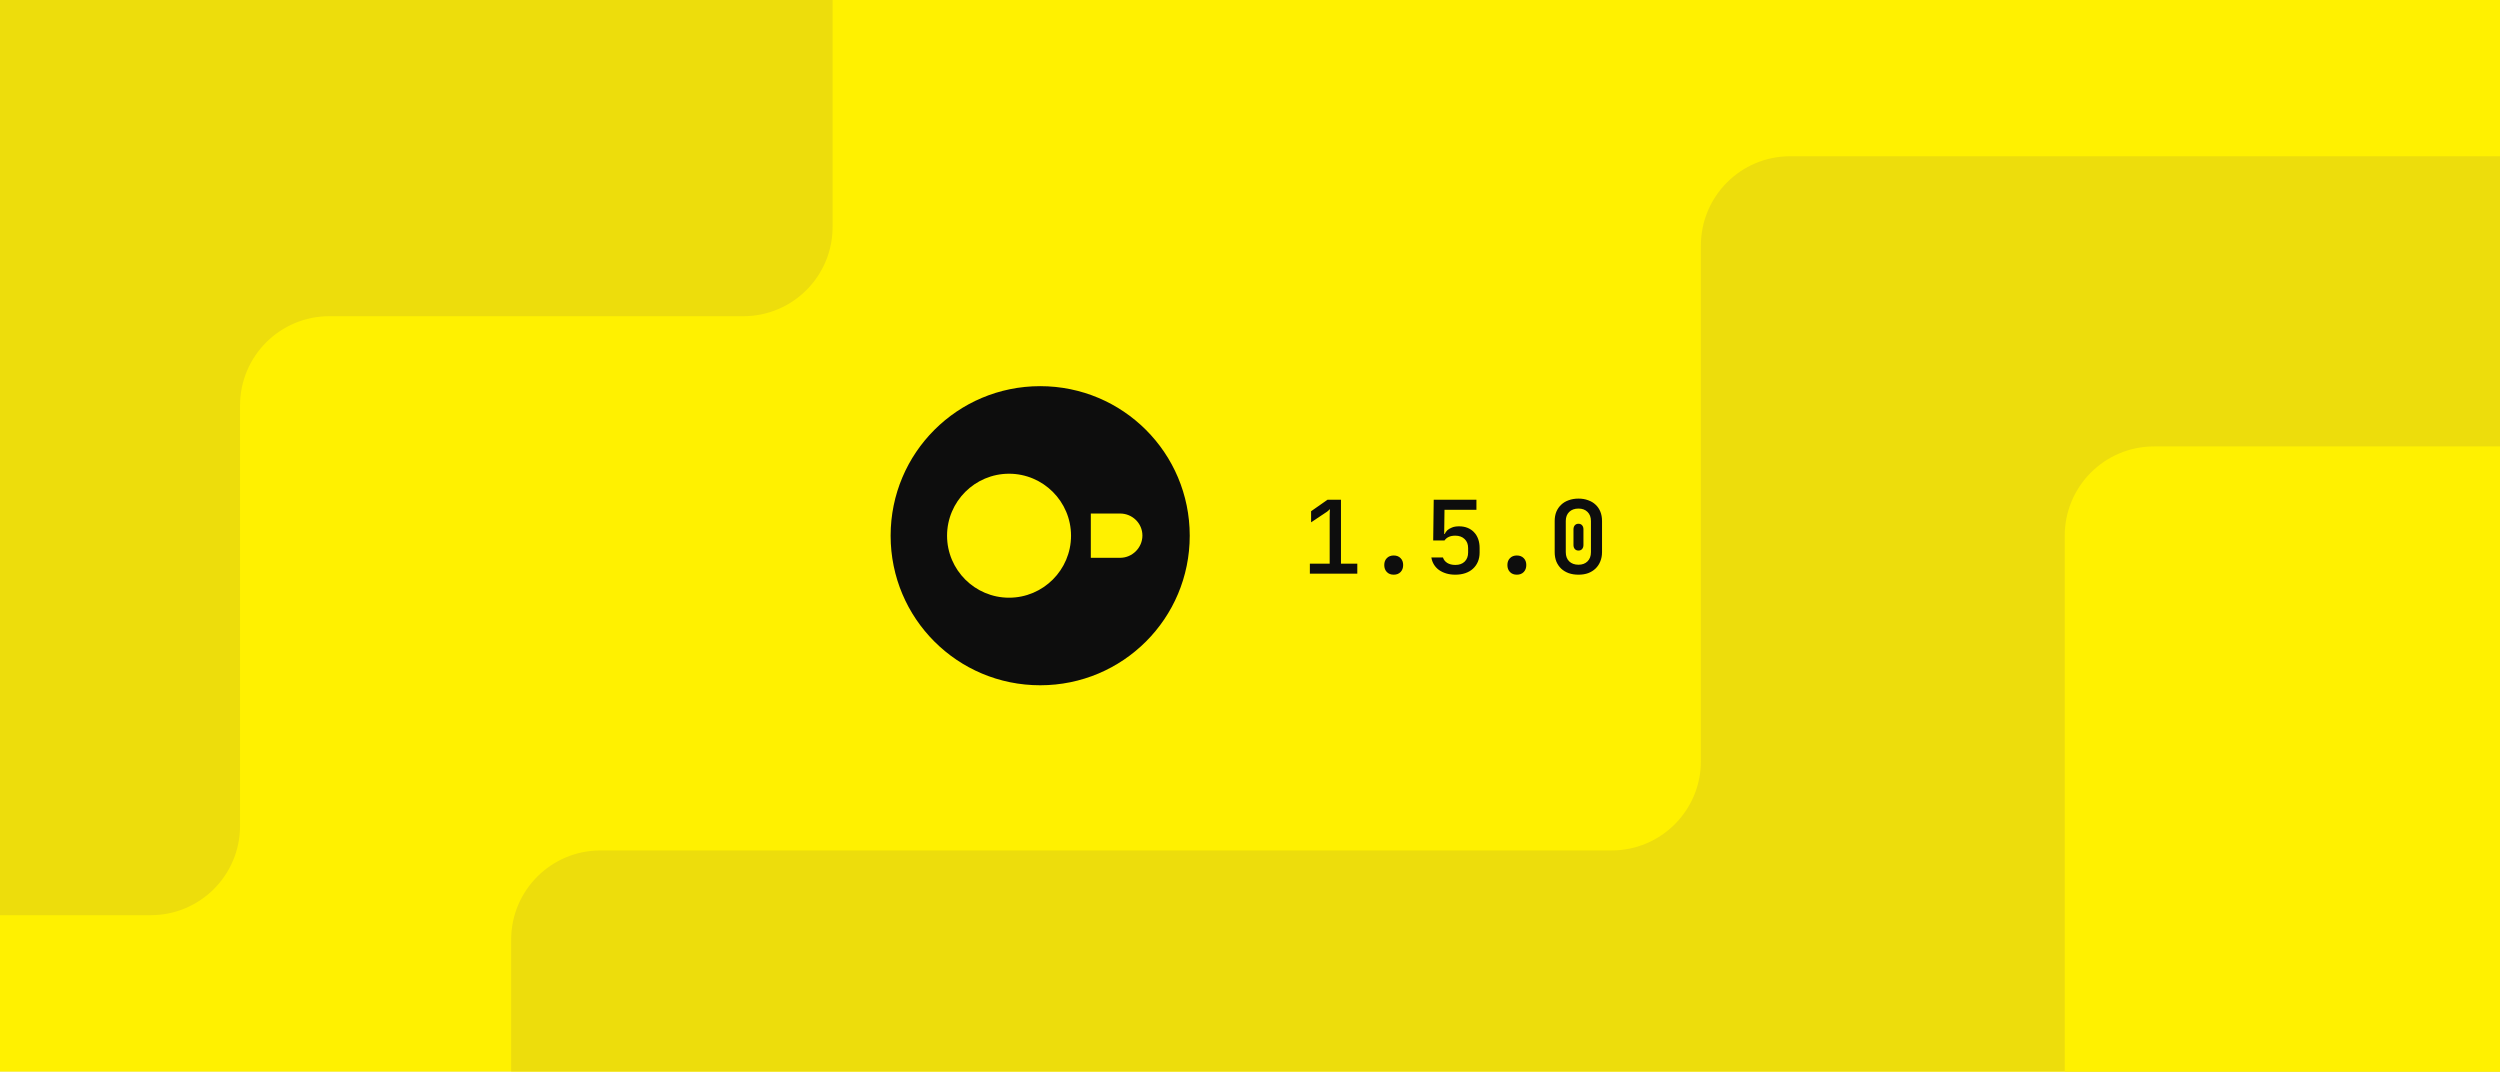
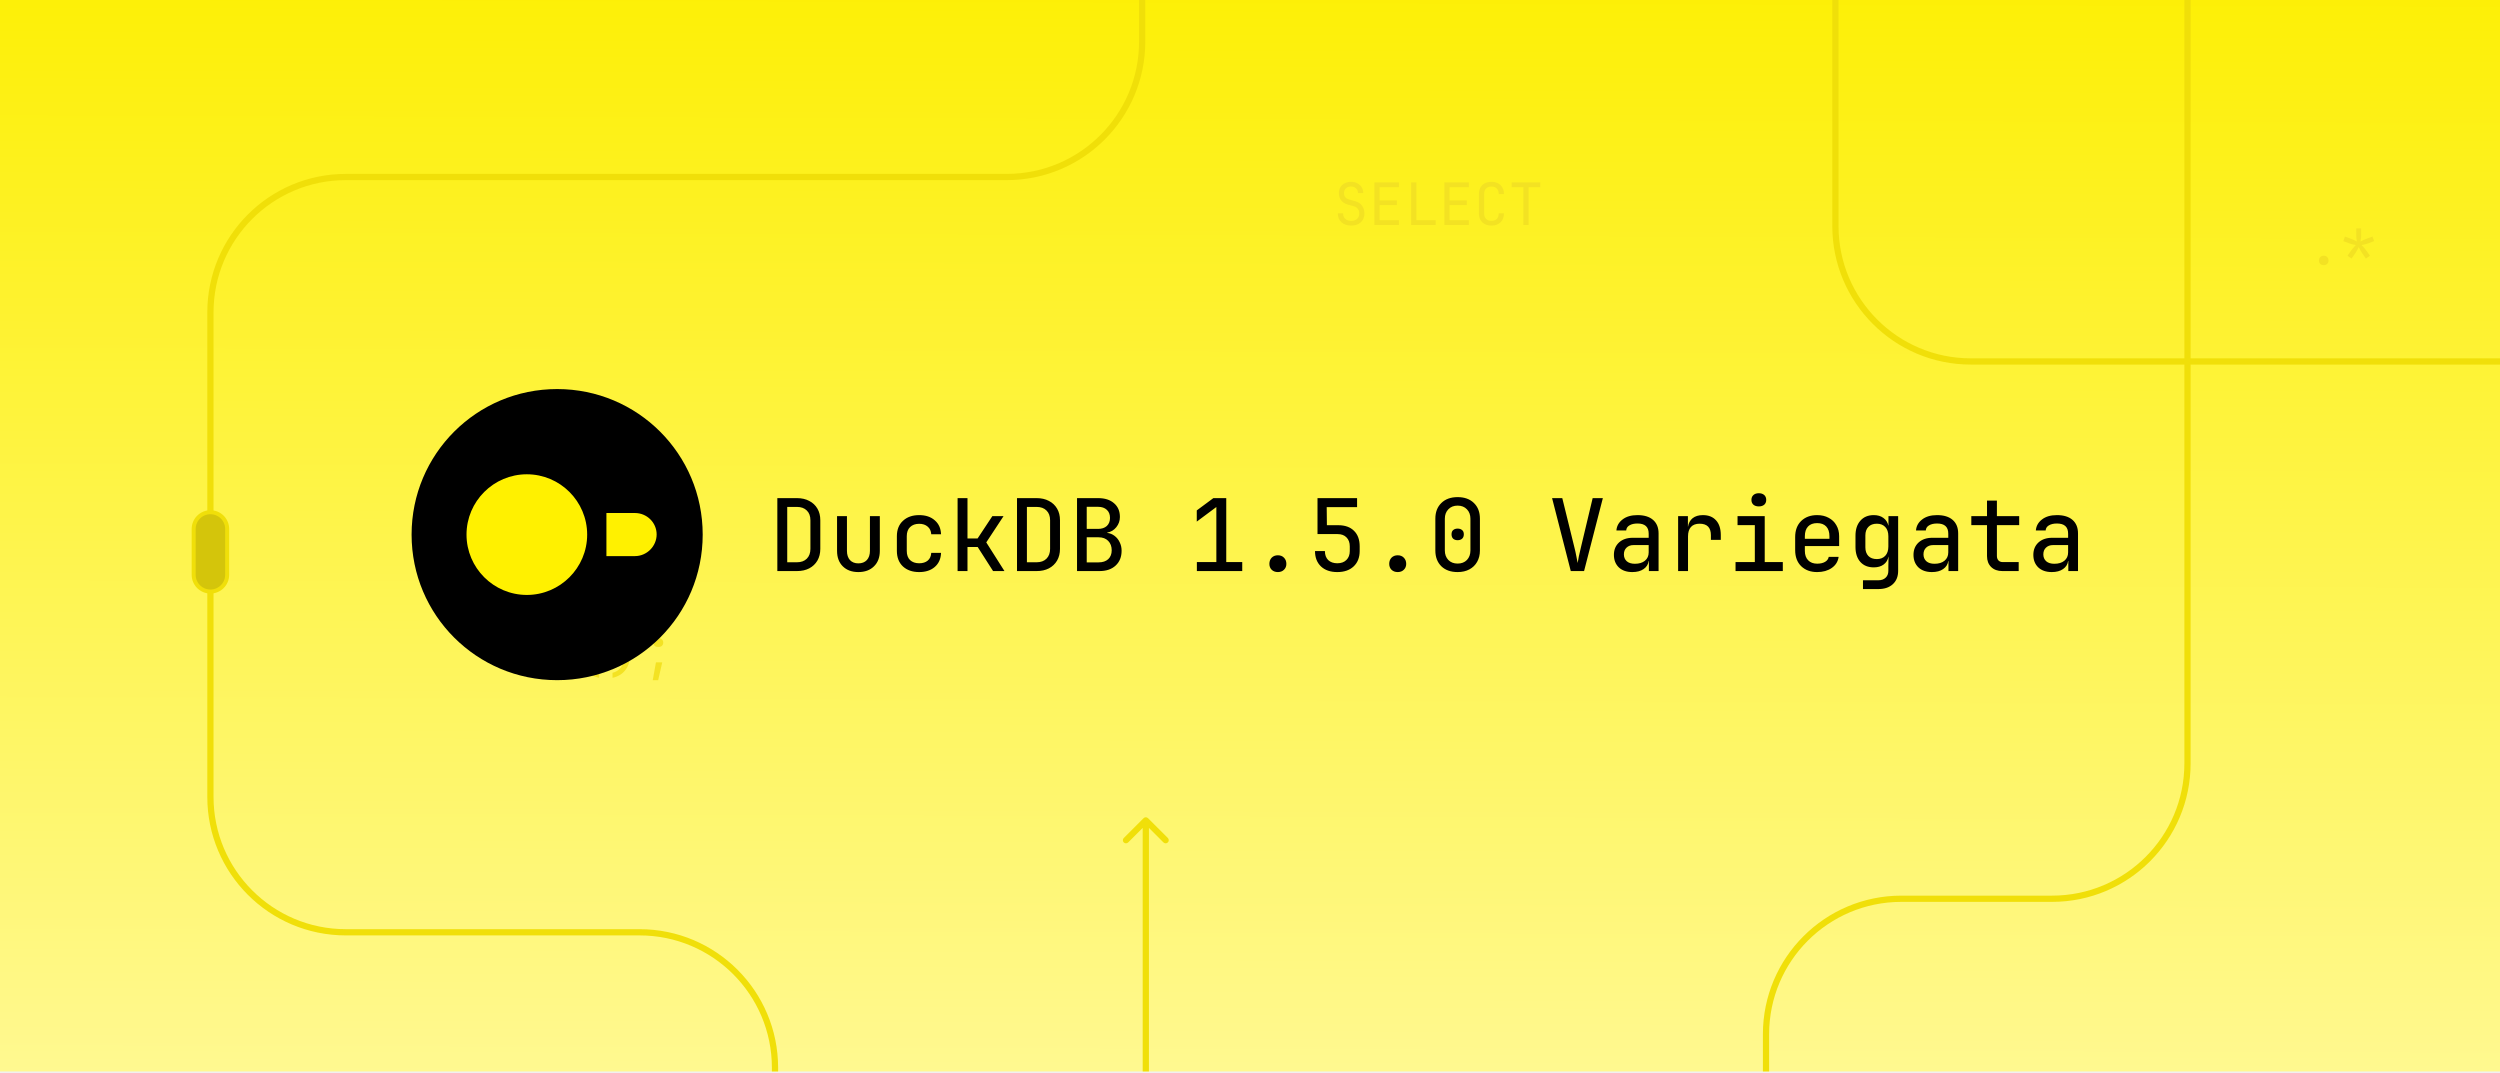
- <svg xmlns="http://www.w3.org/2000/svg" width="560" height="240" fill="none" viewBox="0 0 560 240">
-   <g clip-path="url(#clip0_6603_20156)">
-     <rect width="560" height="240" fill="#FFF100" />
-     <g clip-path="url(#clip1_6603_20156)">
-       <rect width="560" height="240" fill="#FFF100" />
-       <path fill="#EDDD0C" d="M134.5 190.5L361 190.5C372.046 190.5 381 181.546 381 170.5L381 55C381.001 43.954 389.955 35 401 35L598.5 35C609.546 35 618.5 43.954 618.5 55L618.5 309C618.5 320.046 609.545 329 598.5 329L134.5 329C123.454 329 114.5 320.046 114.5 309L114.5 210.5C114.5 199.454 123.454 190.5 134.5 190.5Z" />
-       <path fill="#EDDD0C" d="M186.5 50.83L186.5 -22C186.5 -33.045 177.546 -41.999 166.5 -42L-28 -42C-39.046 -42 -48 -33.046 -48 -22L-48 185C-48 196.046 -39.046 205 -28 205L33.769 205C44.815 205 53.769 196.046 53.769 185L53.769 90.83C53.769 79.784 62.724 70.83 73.769 70.83L166.5 70.83C177.546 70.83 186.5 61.876 186.5 50.83Z" />
-       <path fill="#FFF100" d="M686.5 100L539.885 100L482.5 100C471.454 100 462.5 108.954 462.5 120L462.5 340C462.5 351.046 471.454 360 482.5 360L686.5 360C697.546 360 706.5 351.046 706.5 340L706.5 120C706.5 108.954 697.546 100 686.5 100Z" />
+ <svg xmlns="http://www.w3.org/2000/svg" width="1200" height="515" viewBox="0 0 1200 515" fill="none">
+   <g clip-path="url(#clip0_12437_25619)">
+     <g clip-path="url(#clip1_12437_25619)">
+       <rect width="1200" height="515" fill="url(#paint0_linear_12437_25619)" />
+       <path d="M534.999 -473.862L619.612 -473.862C655.51 -473.862 684.612 -444.761 684.612 -408.862L684.612 -199C684.612 -163.102 713.713 -134 749.612 -134L816 -134C851.899 -134 881 -104.899 881 -69L881 108.5C881 144.398 910.102 173.5 946 173.5L1208 173.5" stroke="#F0DF09" stroke-width="2.993" />
+       <path d="M603 749.902L782.688 749.902C818.586 749.902 847.688 720.801 847.688 684.902L847.688 496.402C847.688 460.504 876.789 431.402 912.688 431.402L985 431.402C1020.9 431.402 1050 402.301 1050 366.402L1050 -148.098" stroke="#F0DF09" stroke-width="2.993" />
+       <path d="M372 631.403L372 512.5C372 476.602 342.898 447.5 307 447.5L166 447.501C130.102 447.501 101 418.399 101 382.501L101 149.965C101 114.066 130.102 84.965 166 84.965L483.244 84.965C519.142 84.965 548.244 55.863 548.244 19.965L548.244 -373.097C548.244 -408.996 577.345 -438.097 613.244 -438.097L793 -438.097" stroke="#F0DF09" stroke-width="2.993" />
+       <rect x="92.962" y="245.866" width="16.076" height="38.076" rx="8.038" fill="#D4C50B" stroke="#F0DF09" stroke-width="1.924" />
+       <path d="M648.645 108.28C646.666 108.28 645.089 107.757 643.913 106.712C642.737 105.667 642.149 104.229 642.149 102.4H644.669C644.669 103.539 645.033 104.435 645.761 105.088C646.489 105.723 647.45 106.04 648.645 106.04C649.802 106.04 650.726 105.704 651.417 105.032C652.107 104.36 652.453 103.483 652.453 102.4C652.453 101.579 652.229 100.869 651.781 100.272C651.351 99.656 650.726 99.236 649.905 99.012L646.797 98.144C645.509 97.771 644.491 97.108 643.745 96.156C643.017 95.185 642.653 94.047 642.653 92.74C642.653 91.657 642.895 90.705 643.381 89.884C643.866 89.063 644.547 88.428 645.425 87.98C646.302 87.513 647.31 87.28 648.449 87.28C649.606 87.28 650.623 87.513 651.501 87.98C652.397 88.428 653.097 89.063 653.601 89.884C654.105 90.687 654.357 91.62 654.357 92.684H651.837C651.837 91.751 651.519 90.995 650.885 90.416C650.25 89.819 649.438 89.52 648.449 89.52C647.459 89.52 646.657 89.819 646.041 90.416C645.425 90.995 645.117 91.751 645.117 92.684C645.117 93.431 645.313 94.075 645.705 94.616C646.115 95.139 646.685 95.503 647.413 95.708L650.605 96.604C651.967 96.977 653.022 97.687 653.769 98.732C654.534 99.759 654.917 100.981 654.917 102.4C654.917 104.192 654.347 105.62 653.209 106.684C652.07 107.748 650.549 108.28 648.645 108.28ZM659.722 108V87.56H671.482V89.856H662.214V96.184H670.502V98.424H662.214V105.704H671.482V108H659.722ZM677.351 108V87.56H679.871V105.704H689.111V108H677.351ZM693.3 108V87.56H705.06V89.856H695.792V96.184H704.08V98.424H695.792V105.704H705.06V108H693.3ZM715.913 108.28C714.046 108.28 712.572 107.757 711.489 106.712C710.406 105.667 709.865 104.229 709.865 102.4V93.16C709.865 91.331 710.406 89.893 711.489 88.848C712.572 87.803 714.046 87.28 715.913 87.28C717.742 87.28 719.198 87.812 720.281 88.876C721.364 89.921 721.905 91.349 721.905 93.16H719.385C719.385 92.003 719.077 91.116 718.461 90.5C717.864 89.865 717.014 89.548 715.913 89.548C714.812 89.548 713.944 89.865 713.309 90.5C712.693 91.116 712.385 92.003 712.385 93.16V102.4C712.385 103.557 712.693 104.453 713.309 105.088C713.944 105.704 714.812 106.012 715.913 106.012C717.014 106.012 717.864 105.704 718.461 105.088C719.077 104.453 719.385 103.557 719.385 102.4H721.905C721.905 104.211 721.364 105.648 720.281 106.712C719.198 107.757 717.742 108.28 715.913 108.28ZM731.218 108V89.856H725.618V87.56H739.338V89.856H733.738V108H731.218Z" fill="#F3E223" />
+       <path d="M287.58 325.36C284.911 324.763 282.839 323.512 281.364 321.608C279.908 319.704 279.18 317.315 279.18 314.44V309.4C279.18 306.525 279.908 304.136 281.364 302.232C282.839 300.328 284.911 299.077 287.58 298.48V300.916C286.385 301.196 285.34 301.728 284.444 302.512C283.567 303.296 282.885 304.276 282.4 305.452C281.933 306.609 281.7 307.925 281.7 309.4V314.44C281.7 315.896 281.933 317.212 282.4 318.388C282.885 319.564 283.567 320.544 284.444 321.328C285.34 322.112 286.385 322.644 287.58 322.924V325.36ZM294.009 325.36V322.924C295.222 322.644 296.268 322.112 297.145 321.328C298.022 320.544 298.694 319.564 299.161 318.388C299.646 317.212 299.889 315.896 299.889 314.44V309.4C299.889 307.925 299.646 306.609 299.161 305.452C298.694 304.276 298.022 303.296 297.145 302.512C296.268 301.728 295.222 301.196 294.009 300.916V298.48C296.678 299.077 298.741 300.328 300.197 302.232C301.672 304.136 302.409 306.525 302.409 309.4V314.44C302.409 317.315 301.672 319.704 300.197 321.608C298.741 323.512 296.678 324.763 294.009 325.36ZM315.698 310.52C315.082 310.52 314.578 310.324 314.186 309.932C313.794 309.54 313.598 309.036 313.598 308.42C313.598 307.823 313.794 307.328 314.186 306.936C314.597 306.525 315.101 306.32 315.698 306.32H316.258C316.855 306.32 317.35 306.525 317.742 306.936C318.153 307.328 318.358 307.823 318.358 308.42C318.358 309.036 318.162 309.54 317.77 309.932C317.378 310.324 316.874 310.52 316.258 310.52H315.698ZM313.318 326.48L314.858 317.912H317.882L315.922 326.48H313.318Z" fill="#F3E223" />
+       <path d="M1115.4 127.28C1114.71 127.28 1114.15 127.075 1113.72 126.664C1113.31 126.253 1113.1 125.721 1113.1 125.068C1113.1 124.377 1113.31 123.817 1113.72 123.388C1114.15 122.959 1114.71 122.744 1115.4 122.744C1116.09 122.744 1116.64 122.959 1117.05 123.388C1117.48 123.817 1117.7 124.377 1117.7 125.068C1117.7 125.721 1117.48 126.253 1117.05 126.664C1116.64 127.075 1116.09 127.28 1115.4 127.28ZM1128.75 124.116L1126.81 122.744L1128.63 120.14C1128.88 119.804 1129.2 119.393 1129.61 118.908C1130.04 118.423 1130.44 117.993 1130.82 117.62C1130.29 117.545 1129.74 117.433 1129.17 117.284C1128.59 117.135 1128.13 116.995 1127.79 116.864L1124.8 115.744L1125.58 113.532L1128.61 114.652C1128.92 114.764 1129.34 114.941 1129.87 115.184C1130.39 115.427 1130.86 115.679 1131.29 115.94C1131.2 115.455 1131.13 114.96 1131.07 114.456C1131.03 113.933 1131.01 113.495 1131.01 113.14V109.64H1133.37V113.14C1133.37 113.495 1133.34 113.933 1133.28 114.456C1133.23 114.96 1133.15 115.455 1133.06 115.94C1133.51 115.679 1133.98 115.427 1134.49 115.184C1135.01 114.941 1135.44 114.764 1135.77 114.652L1138.8 113.532L1139.58 115.744L1136.59 116.864C1136.25 116.995 1135.79 117.135 1135.21 117.284C1134.63 117.433 1134.08 117.545 1133.56 117.62C1133.93 117.993 1134.34 118.432 1134.77 118.936C1135.19 119.421 1135.52 119.823 1135.75 120.14L1137.57 122.744L1135.63 124.116L1133.81 121.484C1133.59 121.167 1133.32 120.728 1133 120.168C1132.68 119.608 1132.41 119.085 1132.19 118.6C1131.97 119.085 1131.69 119.608 1131.38 120.168C1131.06 120.709 1130.79 121.148 1130.57 121.484L1128.75 124.116Z" fill="#F3E223" />
+       <path d="M548.493 881.278C548.493 882.104 549.163 882.774 549.989 882.774C550.815 882.774 551.485 882.104 551.485 881.278L549.989 881.278L548.493 881.278ZM551.046 392.72C550.462 392.135 549.515 392.135 548.93 392.72L539.408 402.242C538.823 402.827 538.823 403.774 539.408 404.358C539.992 404.943 540.94 404.943 541.524 404.358L549.988 395.894L558.453 404.358C559.037 404.943 559.984 404.943 560.569 404.358C561.153 403.774 561.153 402.827 560.569 402.242L551.046 392.72ZM549.989 881.278L551.485 881.278L551.485 393.778L549.988 393.778L548.492 393.778L548.493 881.278L549.989 881.278Z" fill="#F0DF09" />
    </g>
-     <path fill="#0D0D0D" d="M233 153.5C214.467 153.5 199.5 138.533 199.5 120C199.5 101.467 214.467 86.5 233 86.5C251.533 86.5 266.5 101.467 266.5 120C266.5 138.533 251.533 153.5 233 153.5Z" />
-     <path fill="#FFF100" d="M250.913 115.031H244.341V124.948H250.913C253.637 124.948 255.902 122.684 255.902 119.959C255.902 117.214 253.637 115.031 250.913 115.031Z" />
-     <path fill="#FFF100" d="M212.142 120C212.142 127.654 218.373 133.885 226.026 133.885C233.68 133.885 239.911 127.654 239.911 120C239.911 112.346 233.68 106.115 226.026 106.115C218.373 106.115 212.142 112.346 212.142 120Z" />
-     <path fill="#0D0D0D" d="M293.409 126.269H297.848V115.643C297.848 115.244 297.856 114.892 297.871 114.585C297.902 114.263 297.917 114.094 297.917 114.079H297.871C297.779 114.171 297.679 114.263 297.572 114.355C297.48 114.432 297.38 114.516 297.273 114.608C297.166 114.685 297.051 114.761 296.928 114.838L293.685 117V114.516L297.365 111.94H300.378V126.269H304.035V128.5H293.409V126.269ZM310.075 126.568C310.075 125.924 310.267 125.41 310.65 125.027C311.033 124.628 311.547 124.429 312.191 124.429C312.835 124.429 313.349 124.628 313.732 125.027C314.115 125.41 314.307 125.924 314.307 126.568C314.307 127.212 314.115 127.733 313.732 128.132C313.349 128.531 312.835 128.73 312.191 128.73C311.547 128.73 311.033 128.531 310.65 128.132C310.267 127.733 310.075 127.212 310.075 126.568ZM323.222 124.866C323.375 125.372 323.69 125.778 324.165 126.085C324.656 126.392 325.269 126.545 326.005 126.545C326.879 126.545 327.569 126.3 328.075 125.809C328.596 125.303 328.857 124.628 328.857 123.785V122.75C328.857 121.907 328.596 121.24 328.075 120.749C327.554 120.243 326.856 119.99 325.982 119.99C324.863 119.99 324.058 120.35 323.567 121.071H321.037L321.152 111.94H330.72V114.194H323.567L323.498 119.622H323.613C323.751 119.3 323.958 119.009 324.234 118.748C324.479 118.533 324.809 118.342 325.223 118.173C325.637 117.989 326.174 117.897 326.833 117.897C327.538 117.897 328.175 118.012 328.742 118.242C329.309 118.472 329.792 118.802 330.191 119.231C330.59 119.645 330.896 120.151 331.111 120.749C331.326 121.347 331.433 122.014 331.433 122.75V123.785C331.433 124.536 331.303 125.219 331.042 125.832C330.781 126.445 330.413 126.967 329.938 127.396C329.478 127.825 328.911 128.155 328.236 128.385C327.561 128.615 326.81 128.73 325.982 128.73C325.246 128.73 324.571 128.638 323.958 128.454C323.345 128.27 322.8 128.009 322.325 127.672C321.865 127.335 321.489 126.928 321.198 126.453C320.907 125.978 320.715 125.449 320.623 124.866H323.222ZM337.657 126.568C337.657 125.924 337.849 125.41 338.232 125.027C338.615 124.628 339.129 124.429 339.773 124.429C340.417 124.429 340.931 124.628 341.314 125.027C341.697 125.41 341.889 125.924 341.889 126.568C341.889 127.212 341.697 127.733 341.314 128.132C340.931 128.531 340.417 128.73 339.773 128.73C339.129 128.73 338.615 128.531 338.232 128.132C337.849 127.733 337.657 127.212 337.657 126.568ZM348.251 116.701C348.251 115.934 348.374 115.244 348.619 114.631C348.88 114.018 349.24 113.496 349.7 113.067C350.16 112.622 350.72 112.285 351.379 112.055C352.038 111.81 352.774 111.687 353.587 111.687C354.384 111.687 355.105 111.81 355.749 112.055C356.408 112.285 356.968 112.622 357.428 113.067C357.888 113.496 358.241 114.018 358.486 114.631C358.731 115.244 358.854 115.934 358.854 116.701V123.693C358.854 124.444 358.724 125.134 358.463 125.763C358.218 126.376 357.865 126.905 357.405 127.35C356.945 127.795 356.393 128.14 355.749 128.385C355.105 128.615 354.384 128.73 353.587 128.73C352.774 128.73 352.038 128.615 351.379 128.385C350.72 128.14 350.16 127.802 349.7 127.373C349.24 126.928 348.88 126.399 348.619 125.786C348.374 125.157 348.251 124.46 348.251 123.693V116.701ZM350.735 123.693C350.735 124.552 350.988 125.234 351.494 125.74C352.015 126.246 352.713 126.499 353.587 126.499C354.43 126.499 355.105 126.246 355.611 125.74C356.117 125.234 356.37 124.552 356.37 123.693V116.701C356.37 115.858 356.117 115.183 355.611 114.677C355.105 114.171 354.43 113.918 353.587 113.918C352.713 113.918 352.015 114.171 351.494 114.677C350.988 115.183 350.735 115.858 350.735 116.701V123.693ZM352.46 118.564C352.46 118.196 352.56 117.897 352.759 117.667C352.958 117.437 353.234 117.322 353.587 117.322C353.924 117.322 354.193 117.437 354.392 117.667C354.591 117.897 354.691 118.196 354.691 118.564V122.083C354.691 122.451 354.591 122.75 354.392 122.98C354.193 123.21 353.924 123.325 353.587 123.325C353.234 123.325 352.958 123.21 352.759 122.98C352.56 122.75 352.46 122.451 352.46 122.083V118.564Z" />
+     <path d="M267.429 326.477C228.778 326.477 197.564 295.264 197.564 256.613C197.564 217.962 228.778 186.749 267.429 186.749C306.079 186.749 337.293 217.962 337.293 256.613C337.293 295.264 306.079 326.477 267.429 326.477Z" fill="black" />
+     <path d="M304.785 246.248H291.08V266.931H304.785C310.468 266.931 315.19 262.21 315.19 256.527C315.19 250.803 310.468 246.248 304.785 246.248Z" fill="#FFF100" />
+     <path d="M223.928 256.614C223.928 272.576 236.923 285.571 252.885 285.571C268.846 285.571 281.841 272.576 281.841 256.614C281.841 240.652 268.846 227.657 252.885 227.657C236.923 227.657 223.928 240.652 223.928 256.614Z" fill="#FFF100" />
+     <path d="M373.121 274.113V239.098H382.523C384.793 239.098 386.76 239.545 388.423 240.441C390.118 241.304 391.429 242.535 392.356 244.134C393.283 245.701 393.747 247.556 393.747 249.698V263.465C393.747 265.607 393.283 267.478 392.356 269.077C391.429 270.676 390.118 271.923 388.423 272.818C386.76 273.682 384.793 274.113 382.523 274.113H373.121ZM377.87 269.892H382.523C384.537 269.892 386.12 269.317 387.272 268.165C388.423 267.014 388.998 265.447 388.998 263.465V249.698C388.998 247.716 388.423 246.165 387.272 245.046C386.12 243.894 384.537 243.319 382.523 243.319H377.87V269.892ZM412.004 274.593C408.902 274.593 406.423 273.682 404.569 271.859C402.714 270.036 401.787 267.558 401.787 264.424V247.732H406.535V264.424C406.535 266.279 407.015 267.75 407.974 268.837C408.966 269.892 410.309 270.42 412.004 270.42C413.73 270.42 415.089 269.892 416.081 268.837C417.072 267.75 417.568 266.279 417.568 264.424V247.732H422.316V264.424C422.316 267.558 421.373 270.036 419.486 271.859C417.632 273.682 415.137 274.593 412.004 274.593ZM441.196 274.593C437.967 274.593 435.376 273.698 433.426 271.907C431.475 270.084 430.5 267.59 430.5 264.424V257.373C430.5 254.239 431.475 251.777 433.426 249.986C435.376 248.163 437.967 247.252 441.196 247.252C444.298 247.252 446.792 248.083 448.679 249.746C450.598 251.377 451.605 253.616 451.701 256.462H447C446.904 254.863 446.329 253.632 445.274 252.768C444.25 251.873 442.891 251.425 441.196 251.425C439.374 251.425 437.919 251.953 436.831 253.008C435.776 254.031 435.249 255.486 435.249 257.373V264.424C435.249 266.343 435.776 267.814 436.831 268.837C437.919 269.86 439.374 270.372 441.196 270.372C442.923 270.372 444.298 269.94 445.322 269.077C446.345 268.213 446.904 266.982 447 265.383H451.701C451.605 268.229 450.598 270.484 448.679 272.147C446.792 273.778 444.298 274.593 441.196 274.593ZM459.645 274.113V239.098H464.393V258.476H469.238L476.337 247.732H481.709L473.411 260.347L482.141 274.113H476.673L469.286 262.553H464.393V274.113H459.645ZM488.166 274.113V239.098H497.568C499.838 239.098 501.805 239.545 503.467 240.441C505.162 241.304 506.473 242.535 507.401 244.134C508.328 245.701 508.792 247.556 508.792 249.698V263.465C508.792 265.607 508.328 267.478 507.401 269.077C506.473 270.676 505.162 271.923 503.467 272.818C501.805 273.682 499.838 274.113 497.568 274.113H488.166ZM492.915 269.892H497.568C499.582 269.892 501.165 269.317 502.316 268.165C503.467 267.014 504.043 265.447 504.043 263.465V249.698C504.043 247.716 503.467 246.165 502.316 245.046C501.165 243.894 499.582 243.319 497.568 243.319H492.915V269.892ZM516.975 274.113V239.098H527.096C530.326 239.098 532.868 239.913 534.723 241.544C536.61 243.143 537.553 245.349 537.553 248.163C537.553 249.986 536.977 251.617 535.826 253.056C534.707 254.463 533.252 255.326 531.461 255.646V255.79C532.804 255.95 533.987 256.43 535.011 257.229C536.066 258.029 536.881 259.052 537.457 260.299C538.065 261.514 538.368 262.857 538.368 264.328C538.368 267.334 537.409 269.716 535.49 271.475C533.604 273.234 531.029 274.113 527.768 274.113H516.975ZM521.628 253.871H527.048C528.839 253.871 530.246 253.408 531.269 252.48C532.293 251.521 532.804 250.226 532.804 248.595C532.804 246.932 532.293 245.637 531.269 244.71C530.246 243.75 528.855 243.271 527.096 243.271H521.628V253.871ZM521.628 269.94H527.336C529.287 269.94 530.822 269.429 531.941 268.405C533.06 267.35 533.62 265.927 533.62 264.136C533.62 262.282 533.06 260.779 531.941 259.627C530.822 258.476 529.287 257.901 527.336 257.901H521.628V269.94ZM574.498 274.113V269.796H583.851V243.367L574.45 250.37V244.998L582.412 239.098H588.6V269.796H596.274V274.113H574.498ZM613.38 274.593C612.165 274.593 611.173 274.225 610.406 273.49C609.67 272.754 609.303 271.811 609.303 270.66C609.303 269.445 609.67 268.453 610.406 267.686C611.173 266.918 612.165 266.535 613.38 266.535C614.595 266.535 615.57 266.918 616.306 267.686C617.073 268.453 617.457 269.445 617.457 270.66C617.457 271.811 617.073 272.754 616.306 273.49C615.57 274.225 614.595 274.593 613.38 274.593ZM641.901 274.593C638.607 274.593 636.001 273.698 634.082 271.907C632.164 270.084 631.204 267.622 631.204 264.52H635.953C635.953 266.343 636.481 267.782 637.536 268.837C638.623 269.86 640.078 270.372 641.901 270.372C643.756 270.372 645.211 269.844 646.266 268.789C647.353 267.734 647.897 266.295 647.897 264.472V262.266C647.897 260.443 647.369 259.004 646.314 257.949C645.291 256.893 643.884 256.366 642.093 256.366H632.404V239.098H651.398V243.415H636.817L636.912 252.097H642.333C645.594 252.097 648.121 252.992 649.911 254.783C651.734 256.542 652.646 259.036 652.646 262.266V264.472C652.646 267.606 651.67 270.084 649.72 271.907C647.801 273.698 645.195 274.593 641.901 274.593ZM670.902 274.593C669.687 274.593 668.696 274.225 667.928 273.49C667.193 272.754 666.825 271.811 666.825 270.66C666.825 269.445 667.193 268.453 667.928 267.686C668.696 266.918 669.687 266.535 670.902 266.535C672.117 266.535 673.092 266.918 673.828 267.686C674.595 268.453 674.979 269.445 674.979 270.66C674.979 271.811 674.595 272.754 673.828 273.49C673.092 274.225 672.117 274.593 670.902 274.593ZM699.663 274.593C696.369 274.593 693.763 273.666 691.845 271.811C689.926 269.924 688.967 267.398 688.967 264.232V248.979C688.967 245.813 689.926 243.303 691.845 241.448C693.763 239.561 696.369 238.618 699.663 238.618C702.957 238.618 705.563 239.561 707.482 241.448C709.4 243.303 710.36 245.813 710.36 248.979V264.232C710.36 266.311 709.912 268.133 709.017 269.7C708.153 271.235 706.922 272.434 705.323 273.298C703.724 274.161 701.838 274.593 699.663 274.593ZM699.663 270.516C701.518 270.516 703.005 269.94 704.124 268.789C705.243 267.606 705.803 266.087 705.803 264.232V248.979C705.803 247.124 705.243 245.621 704.124 244.47C703.005 243.287 701.518 242.695 699.663 242.695C697.808 242.695 696.322 243.287 695.202 244.47C694.083 245.621 693.523 247.124 693.523 248.979V264.232C693.523 266.087 694.083 267.606 695.202 268.789C696.322 269.94 697.808 270.516 699.663 270.516ZM699.663 259.292C698.768 259.292 698.048 259.052 697.505 258.572C696.993 258.06 696.737 257.357 696.737 256.462C696.737 255.566 696.993 254.895 697.505 254.447C698.048 253.967 698.768 253.728 699.663 253.728C700.559 253.728 701.278 253.967 701.822 254.447C702.365 254.895 702.637 255.566 702.637 256.462C702.637 257.357 702.365 258.06 701.822 258.572C701.278 259.052 700.559 259.292 699.663 259.292ZM753.972 274.113L745.002 239.098H749.895L755.699 262.697C756.082 264.2 756.402 265.655 756.658 267.062C756.946 268.437 757.154 269.493 757.281 270.228C757.377 269.493 757.569 268.421 757.857 267.014C758.177 265.607 758.513 264.152 758.864 262.649L764.476 239.098H769.369L760.351 274.113H753.972ZM783.5 274.593C780.782 274.593 778.624 273.841 777.025 272.339C775.458 270.804 774.675 268.805 774.675 266.343C774.675 263.88 775.49 261.898 777.121 260.395C778.784 258.892 780.958 258.14 783.644 258.14H791.367V256.126C791.367 252.896 789.576 251.281 785.995 251.281C784.396 251.281 783.101 251.585 782.109 252.193C781.15 252.768 780.638 253.584 780.574 254.639H775.874C776.034 252.496 777.009 250.738 778.8 249.363C780.59 247.956 782.989 247.252 785.995 247.252C789.224 247.252 791.719 248.02 793.477 249.554C795.236 251.089 796.116 253.248 796.116 256.03V274.113H791.463V269.269H791.367C791.143 270.9 790.328 272.195 788.921 273.154C787.546 274.113 785.739 274.593 783.5 274.593ZM784.747 270.612C786.762 270.612 788.361 270.132 789.544 269.173C790.759 268.181 791.367 266.838 791.367 265.144V261.642H784.076C782.701 261.642 781.582 262.058 780.718 262.889C779.887 263.689 779.471 264.76 779.471 266.103C779.471 267.478 779.935 268.581 780.862 269.413C781.79 270.212 783.085 270.612 784.747 270.612ZM805.498 274.113V247.732H810.199V252.816H810.247C810.503 251.089 811.238 249.73 812.453 248.739C813.701 247.748 815.347 247.252 817.394 247.252C820.112 247.252 822.223 248.099 823.726 249.794C825.228 251.457 825.98 253.807 825.98 256.845V259.148H821.231V256.893C821.231 253.216 819.425 251.377 815.811 251.377C813.988 251.377 812.597 251.905 811.638 252.96C810.711 254.015 810.247 255.518 810.247 257.469V274.113H805.498ZM833.06 274.113V269.796H842.318V252.049H834.02V247.732H847.066V269.796H855.748V274.113H833.06ZM844.236 243.079C843.149 243.079 842.286 242.807 841.646 242.264C841.007 241.688 840.687 240.92 840.687 239.961C840.687 238.97 841.007 238.186 841.646 237.611C842.286 237.035 843.149 236.747 844.236 236.747C845.324 236.747 846.187 237.035 846.827 237.611C847.466 238.186 847.786 238.97 847.786 239.961C847.786 240.92 847.466 241.688 846.827 242.264C846.187 242.807 845.324 243.079 844.236 243.079ZM872.23 274.593C869.064 274.593 866.506 273.65 864.556 271.763C862.637 269.876 861.678 267.302 861.678 264.04V257.805C861.678 254.543 862.637 251.969 864.556 250.082C866.506 248.195 869.064 247.252 872.23 247.252C874.341 247.252 876.179 247.684 877.746 248.547C879.345 249.379 880.576 250.562 881.44 252.097C882.335 253.6 882.783 255.358 882.783 257.373V262.122H866.33V264.424C866.33 266.343 866.858 267.846 867.913 268.933C868.968 270.02 870.407 270.564 872.23 270.564C873.765 270.564 875.028 270.276 876.02 269.7C877.011 269.125 877.602 268.325 877.794 267.302H882.543C882.223 269.54 881.12 271.315 879.233 272.626C877.347 273.937 875.012 274.593 872.23 274.593ZM866.33 257.373V258.62H878.13V257.373C878.13 255.358 877.618 253.807 876.595 252.72C875.572 251.633 874.117 251.089 872.23 251.089C870.343 251.089 868.888 251.633 867.865 252.72C866.842 253.807 866.33 255.358 866.33 257.373ZM894.228 282.747V278.526H901.663C903.102 278.526 904.253 278.11 905.116 277.279C905.98 276.48 906.412 275.376 906.412 273.969V271.763L906.507 267.206H906.46C906.14 268.837 905.356 270.1 904.109 270.995C902.894 271.891 901.327 272.339 899.408 272.339C896.69 272.339 894.548 271.475 892.981 269.748C891.414 267.99 890.631 265.591 890.631 262.553V257.133C890.631 254.095 891.414 251.697 892.981 249.938C894.548 248.147 896.69 247.252 899.408 247.252C901.263 247.252 902.798 247.7 904.013 248.595C905.26 249.49 906.06 250.722 906.412 252.289H906.46V247.732H911.112V274.017C911.112 276.703 910.265 278.83 908.57 280.397C906.875 281.964 904.573 282.747 901.663 282.747H894.228ZM900.895 268.357C902.59 268.357 903.933 267.83 904.925 266.774C905.916 265.719 906.412 264.232 906.412 262.314V257.373C906.412 255.486 905.916 254.015 904.925 252.96C903.933 251.905 902.59 251.377 900.895 251.377C899.137 251.377 897.778 251.889 896.818 252.912C895.859 253.903 895.379 255.262 895.379 256.989V262.745C895.379 264.472 895.859 265.847 896.818 266.87C897.778 267.862 899.137 268.357 900.895 268.357ZM927.306 274.593C924.588 274.593 922.43 273.841 920.831 272.339C919.264 270.804 918.48 268.805 918.48 266.343C918.48 263.88 919.296 261.898 920.927 260.395C922.59 258.892 924.764 258.14 927.45 258.14H935.173V256.126C935.173 252.896 933.382 251.281 929.8 251.281C928.202 251.281 926.906 251.585 925.915 252.193C924.956 252.768 924.444 253.584 924.38 254.639H919.68C919.839 252.496 920.815 250.738 922.605 249.363C924.396 247.956 926.795 247.252 929.8 247.252C933.03 247.252 935.524 248.02 937.283 249.554C939.042 251.089 939.921 253.248 939.921 256.03V274.113H935.269V269.269H935.173C934.949 270.9 934.133 272.195 932.726 273.154C931.351 274.113 929.545 274.593 927.306 274.593ZM928.553 270.612C930.568 270.612 932.167 270.132 933.35 269.173C934.565 268.181 935.173 266.838 935.173 265.144V261.642H927.882C926.507 261.642 925.388 262.058 924.524 262.889C923.693 263.689 923.277 264.76 923.277 266.103C923.277 267.478 923.741 268.581 924.668 269.413C925.595 270.212 926.89 270.612 928.553 270.612ZM961.152 274.113C958.881 274.113 957.075 273.458 955.732 272.147C954.421 270.836 953.765 269.093 953.765 266.918V252.049H946.234V247.732H953.765V240.297H958.514V247.732H969.21V252.049H958.514V266.87C958.514 267.734 958.754 268.437 959.233 268.981C959.745 269.524 960.416 269.796 961.248 269.796H968.97V274.113H961.152ZM984.829 274.593C982.11 274.593 979.952 273.841 978.353 272.339C976.786 270.804 976.003 268.805 976.003 266.343C976.003 263.88 976.818 261.898 978.449 260.395C980.112 258.892 982.286 258.14 984.972 258.14H992.695V256.126C992.695 252.896 990.904 251.281 987.323 251.281C985.724 251.281 984.429 251.585 983.438 252.193C982.478 252.768 981.967 253.584 981.903 254.639H977.202C977.362 252.496 978.337 250.738 980.128 249.363C981.919 247.956 984.317 247.252 987.323 247.252C990.553 247.252 993.047 248.02 994.806 249.554C996.564 251.089 997.444 253.248 997.444 256.03V274.113H992.791V269.269H992.695C992.471 270.9 991.656 272.195 990.249 273.154C988.874 274.113 987.067 274.593 984.829 274.593ZM986.076 270.612C988.09 270.612 989.689 270.132 990.872 269.173C992.087 268.181 992.695 266.838 992.695 265.144V261.642H985.404C984.029 261.642 982.91 262.058 982.046 262.889C981.215 263.689 980.799 264.76 980.799 266.103C980.799 267.478 981.263 268.581 982.19 269.413C983.118 270.212 984.413 270.612 986.076 270.612Z" fill="black" />
  </g>
  <defs>
-     <clipPath id="clip0_6603_20156">
-       <rect width="560" height="240" fill="#fff" />
+     <linearGradient id="paint0_linear_12437_25619" x1="589" y1="-26.5" x2="587" y2="627" gradientUnits="userSpaceOnUse">
+       <stop stop-color="#FDEF00" />
+       <stop offset="0.939" stop-color="#FFFAA3" />
+     </linearGradient>
+     <clipPath id="clip0_12437_25619">
+       <rect width="1200" height="514.29" fill="white" />
    </clipPath>
-     <clipPath id="clip1_6603_20156">
-       <rect width="560" height="240" fill="#fff" />
+     <clipPath id="clip1_12437_25619">
+       <rect width="1200" height="515" fill="white" />
    </clipPath>
  </defs>
</svg>
